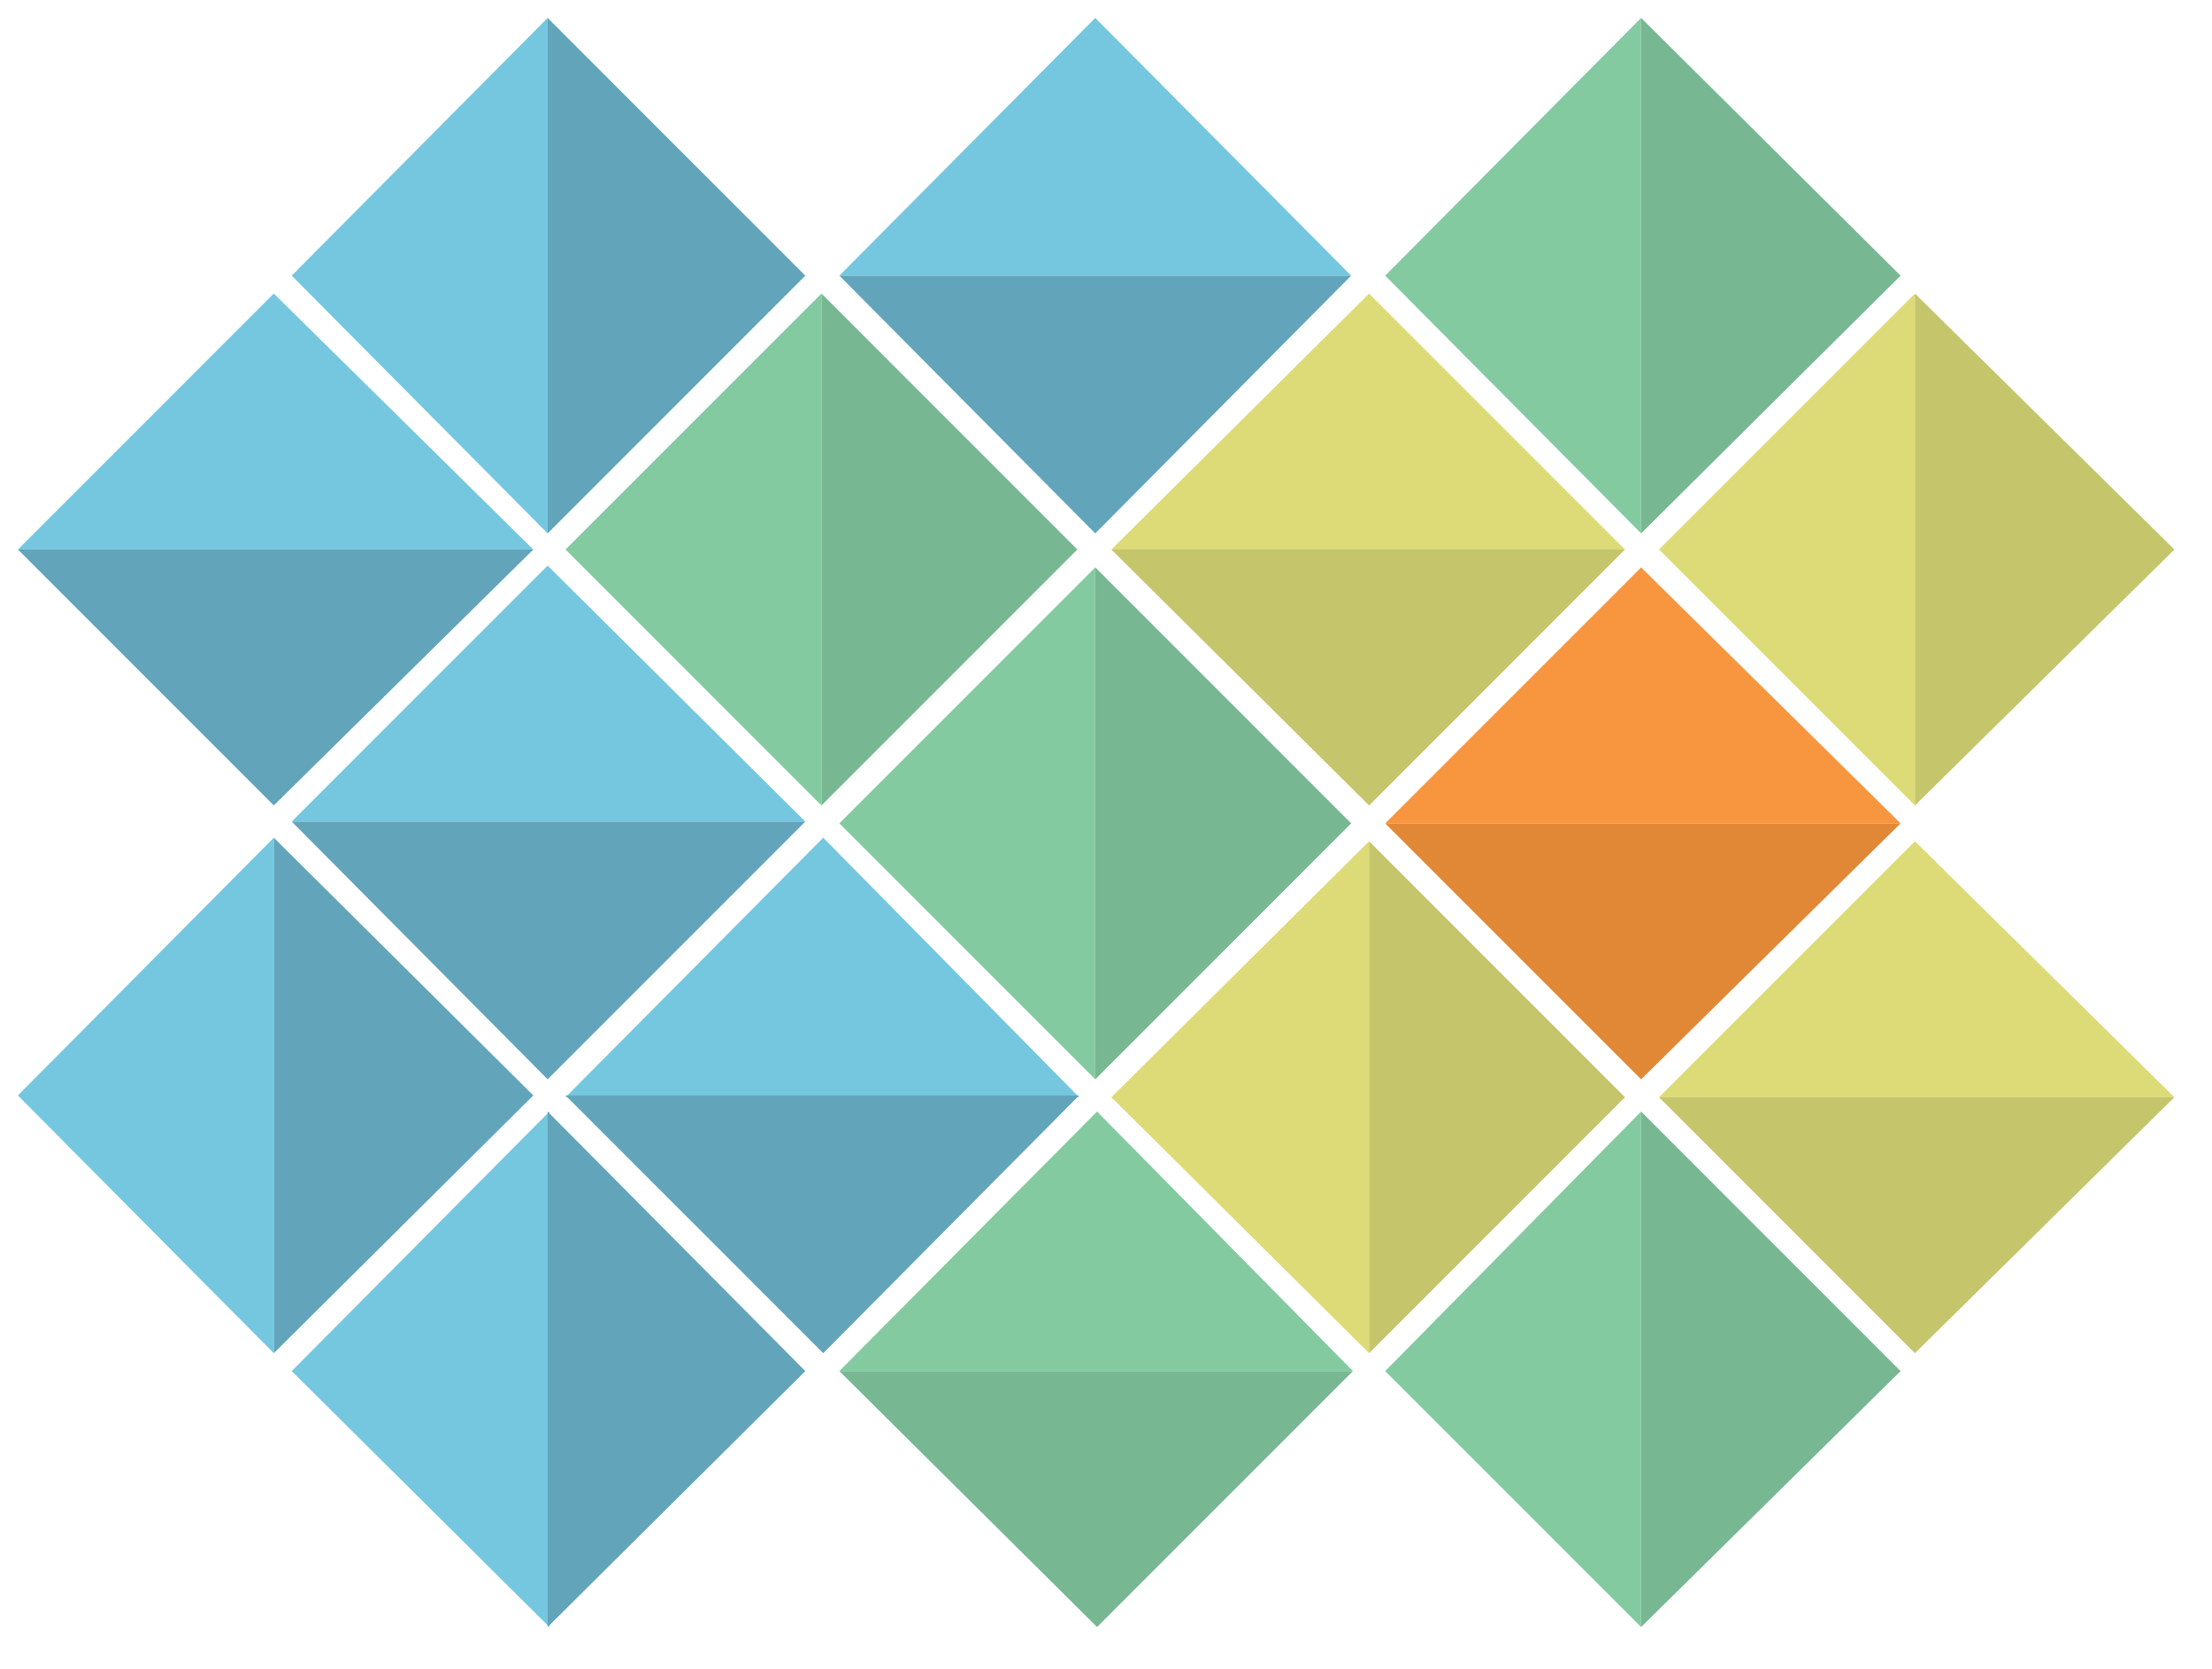
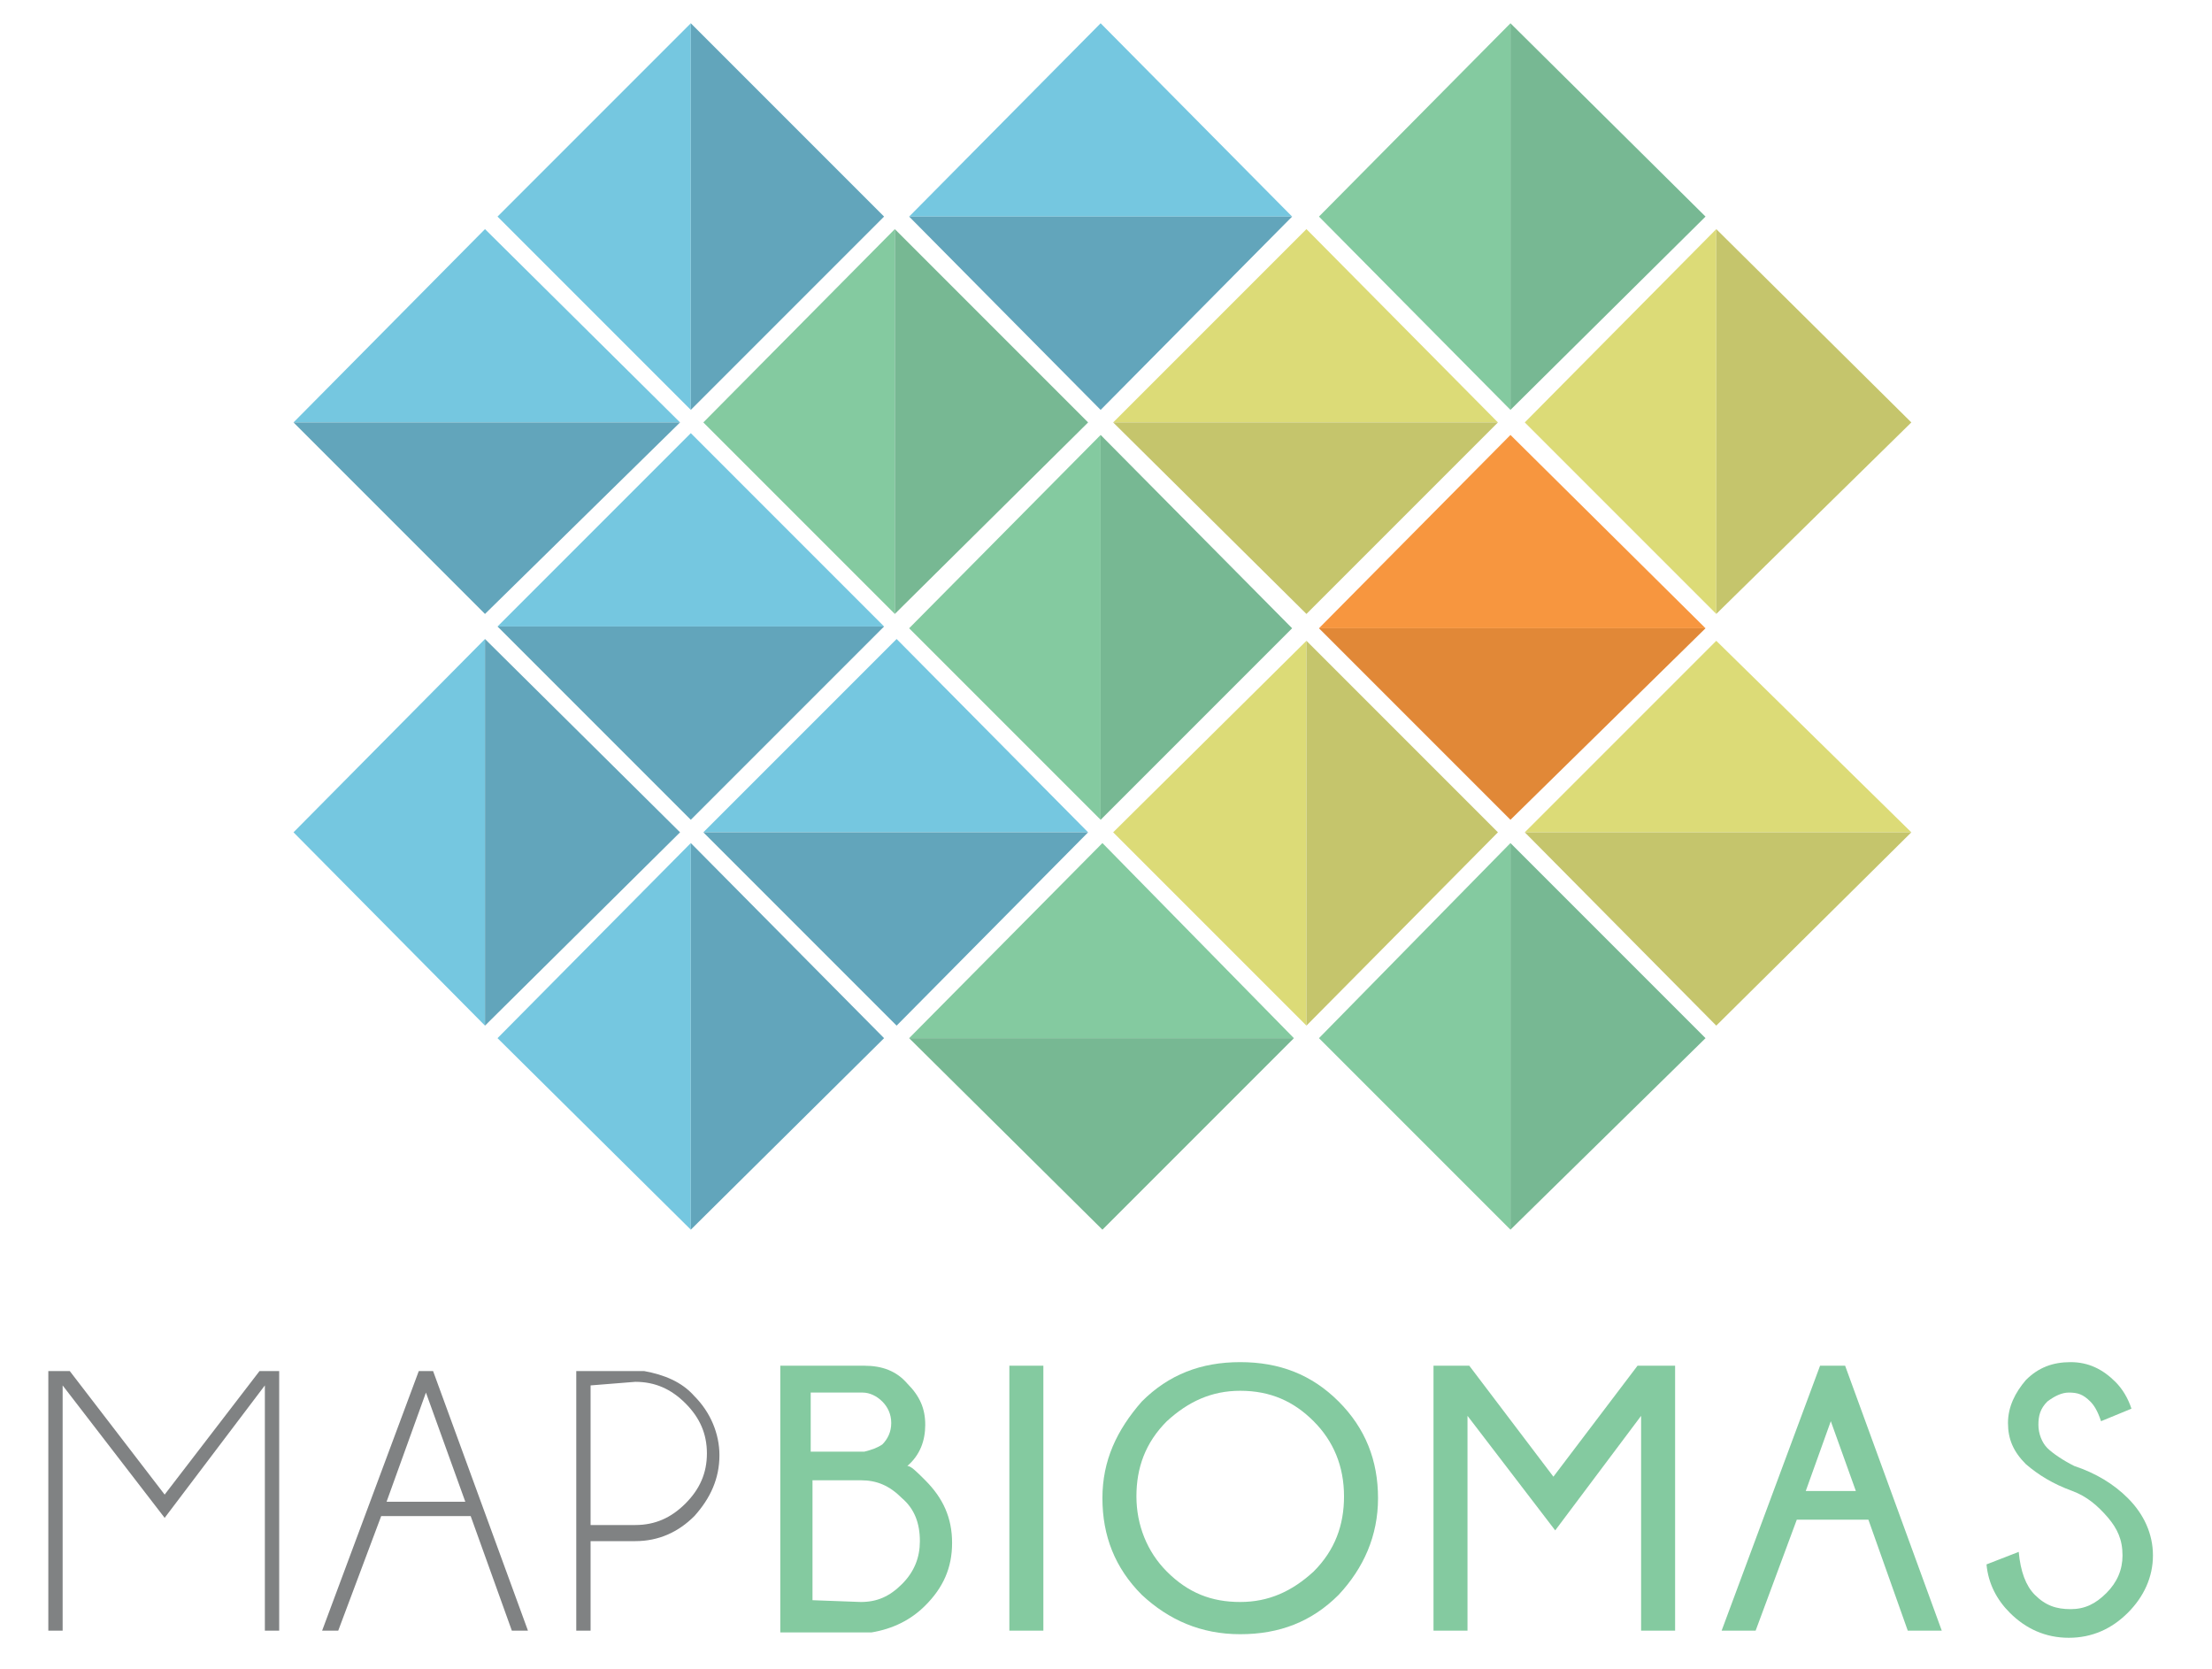
- <svg xmlns="http://www.w3.org/2000/svg" version="1.1" id="Layer_1" x="0px" y="0px" width="123.6px" height="93.2px" viewBox="-111 383.2 123.6 93.2" style="enable-background:new -111 383.2 123.6 93.2;" xml:space="preserve">
+ <svg xmlns="http://www.w3.org/2000/svg" version="1.1" id="Layer_1" x="0px" y="0px" width="123.6px" height="93.2px" viewBox="-235 374.7 123.6 93.2" style="enable-background:new -235 374.7 123.6 93.2;" xml:space="preserve">
  <style type="text/css">
	.st0{fill:#84CAA0;}
	.st1{fill:#77B893;}
	.st2{fill:#75C7E0;}
	.st3{fill:#62A5BB;}
	.st4{fill:#DCDB77;}
	.st5{fill:#C5C56C;}
	.st6{fill:#F7963F;}
	.st7{fill:#E18837;}
+ 	.st8{fill:#808283;}
</style>
  <g>
    <g>
-       <polygon class="st0" points="-65.1,428.2 -79.4,413.9 -65.1,399.6   " />
-       <polygon class="st1" points="-65.1,428.2 -50.8,413.9 -65.1,399.6   " />
-       <polygon class="st2" points="-64.1,398.6 -49.8,384.2 -35.5,398.6   " />
-       <polygon class="st3" points="-64.1,398.6 -49.8,413 -35.5,398.6   " />
-       <polygon class="st2" points="-80.4,413 -94.7,398.6 -80.4,384.2   " />
-       <polygon class="st3" points="-80.4,413 -66,398.6 -80.4,384.2   " />
-       <polygon class="st4" points="-34.5,458.8 -48.9,444.5 -34.5,430.2   " />
-       <polygon class="st5" points="-34.5,458.8 -20.2,444.5 -34.5,430.2   " />
-       <polygon class="st0" points="-49.8,443.5 -64.1,429.2 -49.8,414.9   " />
-       <polygon class="st1" points="-49.8,443.5 -35.5,429.2 -49.8,414.9   " />
-       <polygon class="st0" points="-19.3,413 -33.6,398.6 -19.3,384.2   " />
-       <polygon class="st1" points="-19.3,413 -4.8,398.6 -19.3,384.2   " />
-       <polygon class="st4" points="-48.9,413.9 -34.5,399.6 -20.2,413.9   " />
-       <polygon class="st5" points="-48.9,413.9 -34.5,428.2 -20.2,413.9   " />
-       <polygon class="st2" points="-94.7,429.1 -80.4,414.8 -66,429.1   " />
-       <polygon class="st3" points="-94.7,429.1 -80.4,443.5 -66,429.1   " />
-       <polygon class="st2" points="-79.4,444.5 -65,430 -50.7,444.5   " />
-       <polygon class="st3" points="-79.4,444.4 -65,458.8 -50.7,444.4   " />
-       <polygon class="st0" points="-64.1,459.8 -49.7,445.3 -35.4,459.8   " />
-       <polygon class="st1" points="-64.1,459.8 -49.7,474.1 -35.4,459.8   " />
-       <polygon class="st0" points="-19.3,474.1 -33.6,459.8 -19.3,445.3   " />
-       <polygon class="st1" points="-19.3,474.1 -4.8,459.8 -19.3,445.3   " />
-       <polygon class="st2" points="-95.7,458.8 -110,444.4 -95.7,430   " />
-       <polygon class="st3" points="-95.7,458.8 -81.2,444.4 -95.7,430   " />
-       <polygon class="st2" points="-110,413.9 -95.7,399.6 -81.2,413.9   " />
-       <polygon class="st3" points="-110,413.9 -95.7,428.2 -81.2,413.9   " />
-       <polygon class="st2" points="-80.3,474.1 -94.7,459.8 -80.3,445.3   " />
-       <polygon class="st3" points="-80.4,474.1 -66,459.8 -80.4,445.3   " />
-       <polygon class="st6" points="-33.6,429.2 -19.3,414.9 -4.8,429.2   " />
-       <polygon class="st7" points="-33.6,429.2 -19.3,443.5 -4.8,429.2   " />
-       <polygon class="st4" points="-18.3,444.5 -4,430.2 10.5,444.5   " />
-       <polygon class="st5" points="-18.3,444.5 -4,458.8 10.5,444.5   " />
-       <polygon class="st4" points="-4,428.2 -18.3,413.9 -4,399.6   " />
-       <polygon class="st5" points="-4,428.2 10.5,413.9 -4,399.6   " />
+       <polygon class="st0" points="-185,409 -195.7,398.3 -185,387.5   " />
+       <polygon class="st1" points="-185,409 -174.2,398.3 -185,387.5   " />
+       <polygon class="st2" points="-184.2,386.8 -173.5,376 -162.8,386.8   " />
+       <polygon class="st3" points="-184.2,386.8 -173.5,397.6 -162.8,386.8   " />
+       <polygon class="st2" points="-196.4,397.6 -207.2,386.8 -196.4,376   " />
+       <polygon class="st3" points="-196.4,397.6 -185.6,386.8 -196.4,376   " />
+       <polygon class="st4" points="-162,432 -172.8,421.2 -162,410.5   " />
+       <polygon class="st5" points="-162,432 -151.3,421.2 -162,410.5   " />
+       <polygon class="st0" points="-173.5,420.5 -184.2,409.8 -173.5,399   " />
+       <polygon class="st1" points="-173.5,420.5 -162.8,409.8 -173.5,399   " />
+       <polygon class="st0" points="-150.6,397.6 -161.3,386.8 -150.6,376   " />
+       <polygon class="st1" points="-150.6,397.6 -139.7,386.8 -150.6,376   " />
+       <polygon class="st4" points="-172.8,398.3 -162,387.5 -151.3,398.3   " />
+       <polygon class="st5" points="-172.8,398.3 -162,409 -151.3,398.3   " />
+       <polygon class="st2" points="-207.2,409.7 -196.4,398.9 -185.6,409.7   " />
+       <polygon class="st3" points="-207.2,409.7 -196.4,420.5 -185.6,409.7   " />
+       <polygon class="st2" points="-195.7,421.2 -184.9,410.4 -174.2,421.2   " />
+       <polygon class="st3" points="-195.7,421.2 -184.9,432 -174.2,421.2   " />
+       <polygon class="st0" points="-184.2,432.7 -173.4,421.8 -162.7,432.7   " />
+       <polygon class="st1" points="-184.2,432.7 -173.4,443.4 -162.7,432.7   " />
+       <polygon class="st0" points="-150.6,443.4 -161.3,432.7 -150.6,421.8   " />
+       <polygon class="st1" points="-150.6,443.4 -139.7,432.7 -150.6,421.8   " />
+       <polygon class="st2" points="-207.9,432 -218.6,421.2 -207.9,410.4   " />
+       <polygon class="st3" points="-207.9,432 -197,421.2 -207.9,410.4   " />
+       <polygon class="st2" points="-218.6,398.3 -207.9,387.5 -197,398.3   " />
+       <polygon class="st3" points="-218.6,398.3 -207.9,409 -197,398.3   " />
+       <polygon class="st2" points="-196.4,443.4 -207.2,432.7 -196.4,421.8   " />
+       <polygon class="st3" points="-196.4,443.4 -185.6,432.7 -196.4,421.8   " />
+       <polygon class="st6" points="-161.3,409.8 -150.6,399 -139.7,409.8   " />
+       <polygon class="st7" points="-161.3,409.8 -150.6,420.5 -139.7,409.8   " />
+       <polygon class="st4" points="-149.8,421.2 -139.1,410.5 -128.2,421.2   " />
+       <polygon class="st5" points="-149.8,421.2 -139.1,432 -128.2,421.2   " />
+       <polygon class="st4" points="-139.1,409 -149.8,398.3 -139.1,387.5   " />
+       <polygon class="st5" points="-139.1,409 -128.2,398.3 -139.1,387.5   " />
+     </g>
+   </g>
+   <g>
+     <g>
+       <path class="st8" d="M-219.4,451.3v14.5h-0.8v-13.7l-5.6,7.4l-5.7-7.4v13.7h-0.8v-14.5h1.2l5.3,6.9l5.3-6.9H-219.4L-219.4,451.3z" />
+       <path class="st8" d="M-210.8,451.3l5.3,14.5h-0.9l-2.3-6.4h-5l-2.4,6.4h-0.9l5.4-14.5H-210.8L-210.8,451.3z M-209,458.6l-2.2-6.1    l-2.2,6.1H-209z" />
+       <path class="st8" d="M-202,460.8v5h-0.8v-14.5h3.8c1.1,0.2,2.1,0.6,2.8,1.4c0.9,0.9,1.4,2.1,1.4,3.3c0,1.3-0.5,2.4-1.4,3.4    c-0.9,0.9-2,1.4-3.3,1.4L-202,460.8L-202,460.8z M-202,452.1v7.8h2.5c1.1,0,2-0.4,2.8-1.2c0.8-0.8,1.2-1.7,1.2-2.8    c0-1.1-0.4-2-1.2-2.8s-1.7-1.2-2.8-1.2L-202,452.1L-202,452.1z" />
+       <path class="st0" d="M-183.3,457.4c1,1,1.5,2.1,1.5,3.5s-0.5,2.5-1.5,3.5c-0.8,0.8-1.8,1.3-3,1.5h-5.1V451h4.7c1,0,1.8,0.3,2.4,1    c0.7,0.7,1,1.4,1,2.3s-0.3,1.7-1,2.3C-184.1,456.6-183.8,456.9-183.3,457.4z M-189.7,452.6v3.2h3c0.4-0.1,0.7-0.2,1-0.4    c0.3-0.3,0.5-0.7,0.5-1.2c0-0.5-0.2-0.9-0.5-1.2c-0.3-0.3-0.7-0.5-1.1-0.5H-189.7L-189.7,452.6z M-186.9,464.2    c0.9,0,1.6-0.3,2.3-1c0.7-0.7,1-1.5,1-2.4c0-1-0.3-1.8-1-2.4c-0.7-0.7-1.4-1-2.3-1h-2.7v6.7L-186.9,464.2L-186.9,464.2z" />
+       <path class="st0" d="M-176.7,451v14.8h-1.9V451C-178.6,451-176.7,451-176.7,451z" />
+       <path class="st0" d="M-160.2,453c1.5,1.5,2.2,3.3,2.2,5.4c0,2.1-0.8,3.9-2.2,5.4c-1.5,1.5-3.3,2.2-5.5,2.2c-2.2,0-4-0.8-5.5-2.2    c-1.5-1.5-2.2-3.3-2.2-5.4c0-2.1,0.8-3.8,2.2-5.4c1.5-1.5,3.3-2.2,5.5-2.2S-161.7,451.5-160.2,453z M-165.7,452.4    c-1.6,0-2.9,0.6-4.1,1.7c-1.2,1.2-1.7,2.6-1.7,4.2s0.6,3.1,1.7,4.2c1.2,1.2,2.5,1.7,4.1,1.7s2.9-0.6,4.1-1.7    c1.2-1.2,1.7-2.6,1.7-4.2c0-1.7-0.6-3.1-1.7-4.2C-162.7,453-164,452.4-165.7,452.4z" />
+       <path class="st0" d="M-141.4,451v14.8h-1.9v-12l-4.8,6.4l-4.9-6.4v12h-1.9V451h2l4.7,6.2l4.7-6.2C-143.3,451-141.4,451-141.4,451z    " />
+       <path class="st0" d="M-131.9,451l5.4,14.8h-1.9l-2.2-6.2h-4l-2.3,6.2h-1.9l5.5-14.8C-133.4,451-131.9,451-131.9,451z M-131.3,458    l-1.4-3.9l-1.4,3.9H-131.3z" />
+       <path class="st0" d="M-119.2,458c-1.1-0.4-1.9-0.9-2.6-1.5c-0.7-0.7-1-1.4-1-2.3c0-0.9,0.4-1.7,1-2.4c0.7-0.7,1.5-1,2.5-1    s1.8,0.4,2.5,1.1c0.4,0.4,0.7,0.9,0.9,1.5l-1.7,0.7c-0.2-0.6-0.4-0.9-0.6-1.1c-0.4-0.4-0.7-0.5-1.2-0.5c-0.4,0-0.8,0.2-1.2,0.5    c-0.4,0.4-0.5,0.8-0.5,1.3c0,0.5,0.2,1,0.5,1.3s0.9,0.7,1.5,1c1.2,0.4,2.2,1,3,1.8c0.9,0.9,1.4,2,1.4,3.2c0,1.2-0.5,2.3-1.4,3.2    c-0.9,0.9-2,1.4-3.3,1.4c-1.3,0-2.4-0.5-3.3-1.4c-0.7-0.7-1.2-1.6-1.3-2.7l1.8-0.7c0.1,1.1,0.4,1.9,0.9,2.4c0.6,0.6,1.2,0.8,2,0.8    c0.8,0,1.4-0.3,2-0.9c0.6-0.6,0.9-1.3,0.9-2.1c0-0.9-0.3-1.5-0.8-2.1C-117.8,458.8-118.4,458.3-119.2,458z" />
    </g>
  </g>
</svg>
